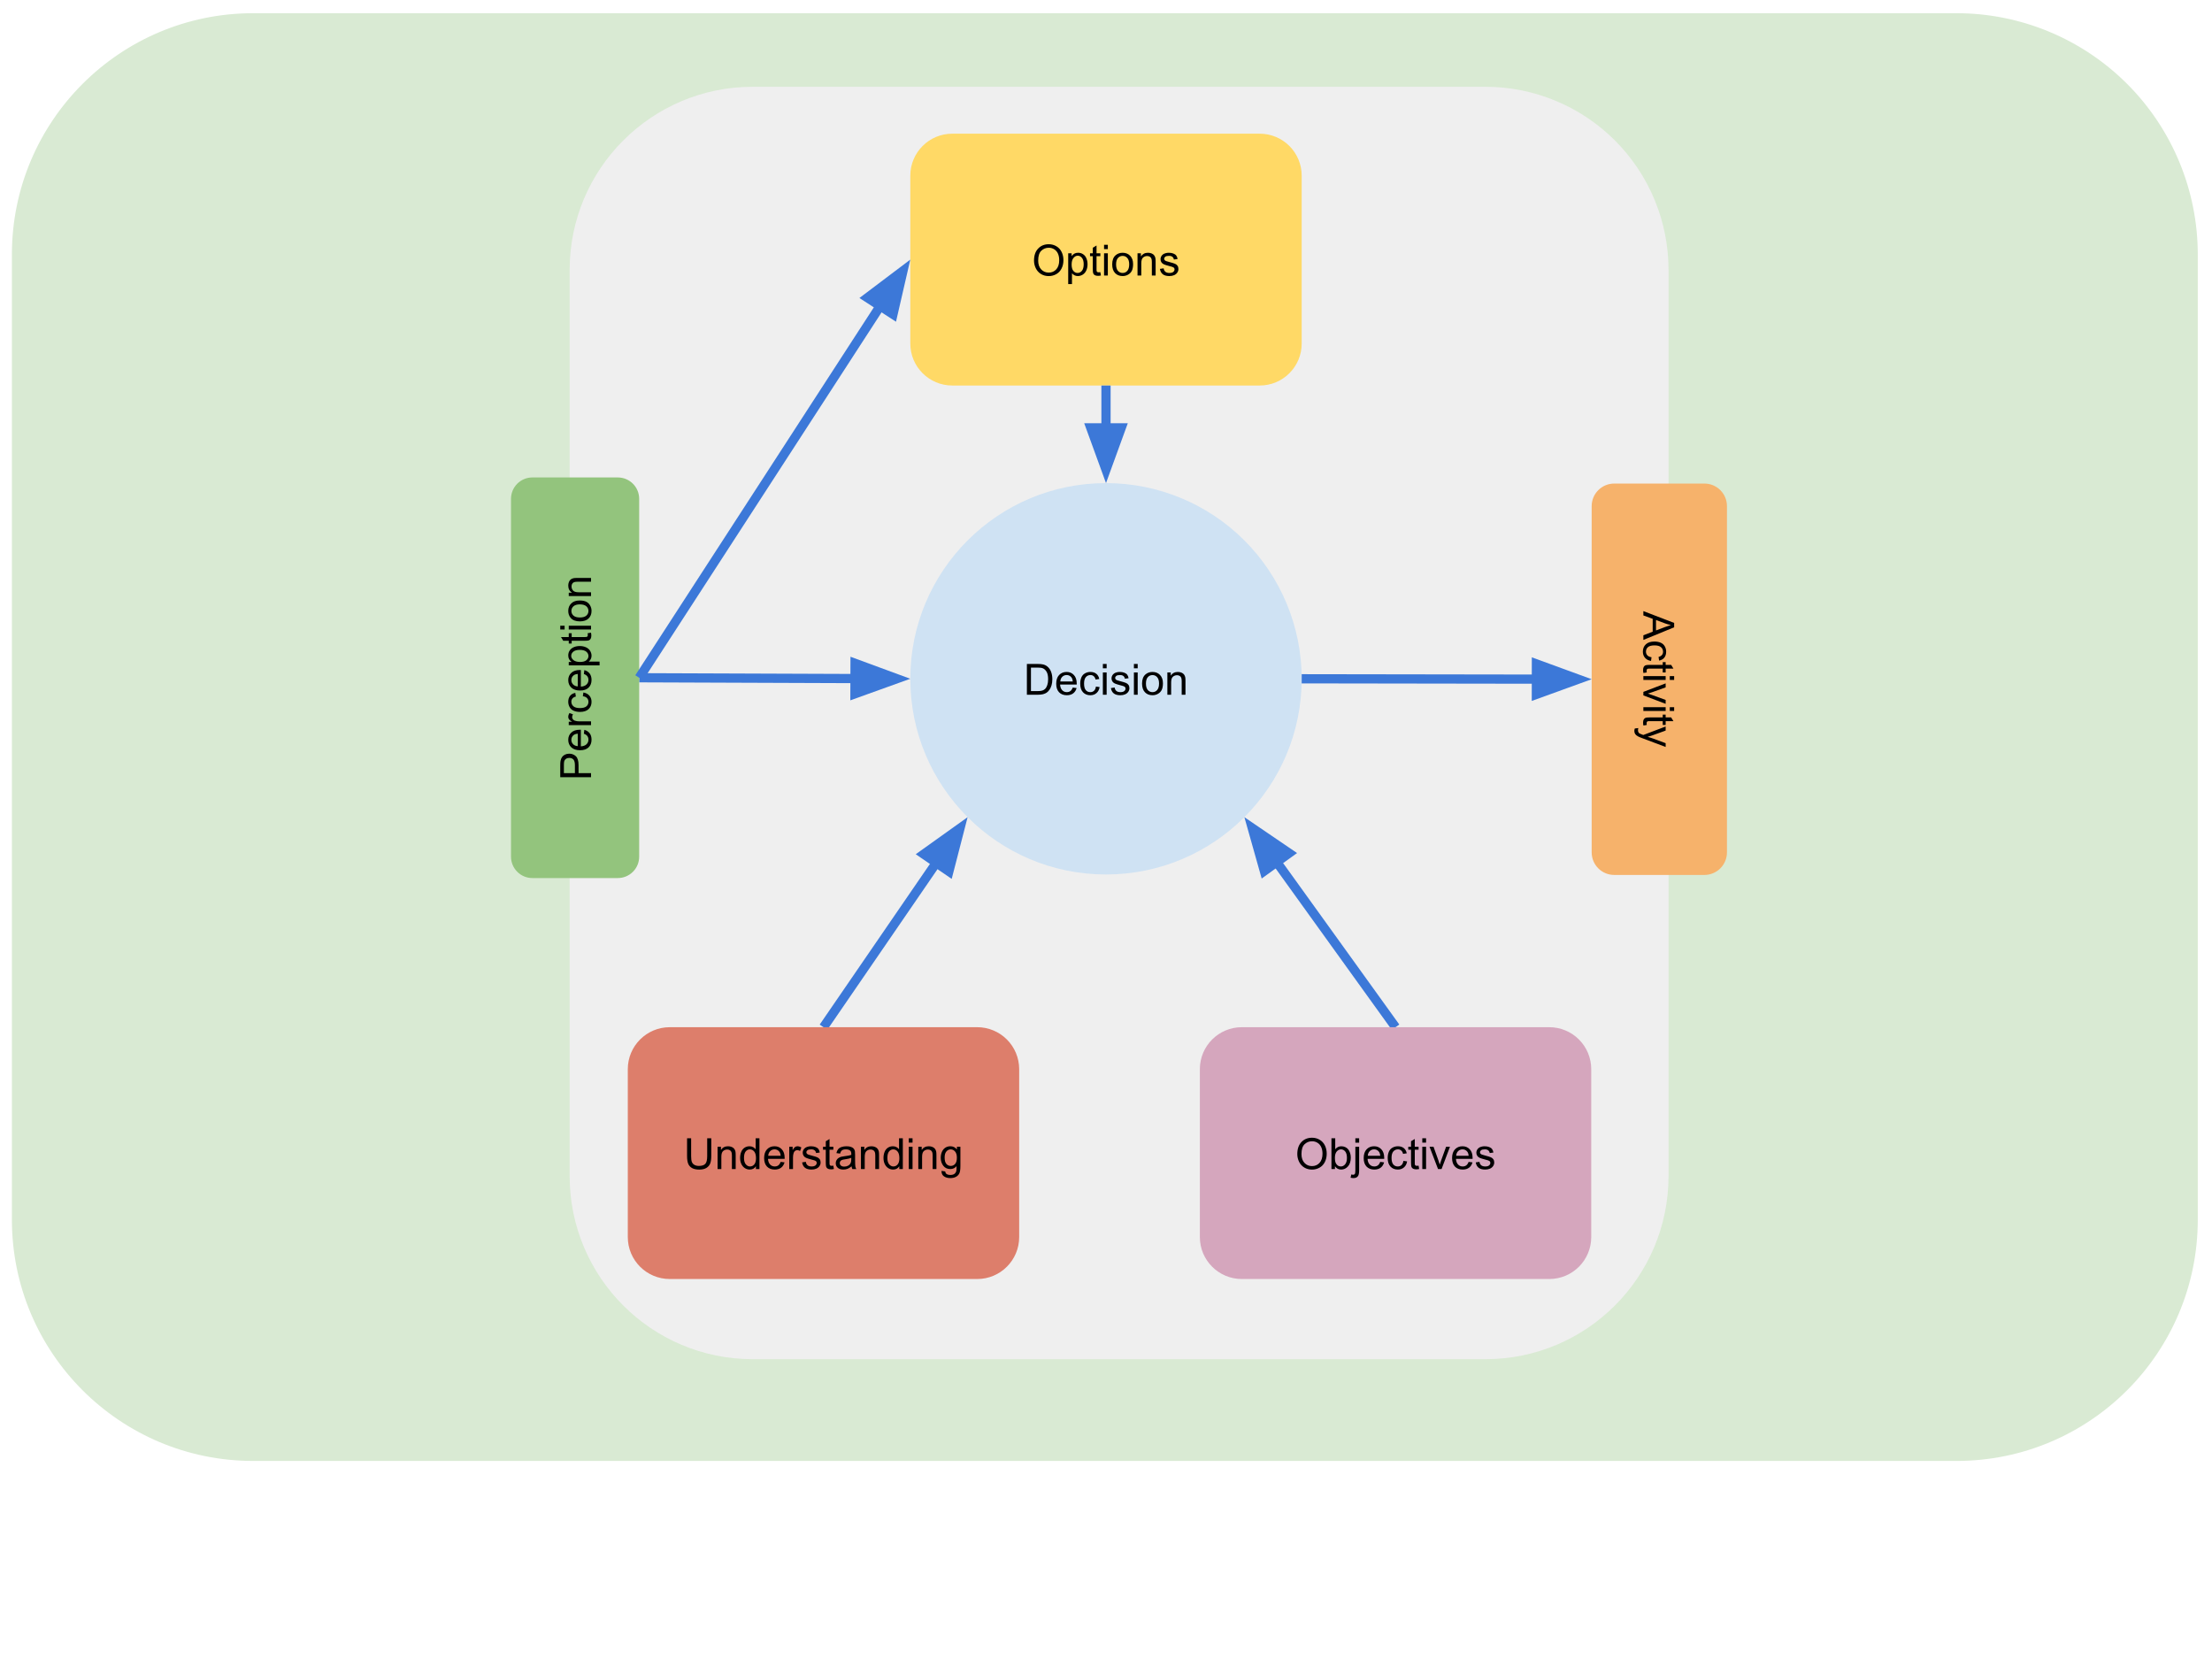
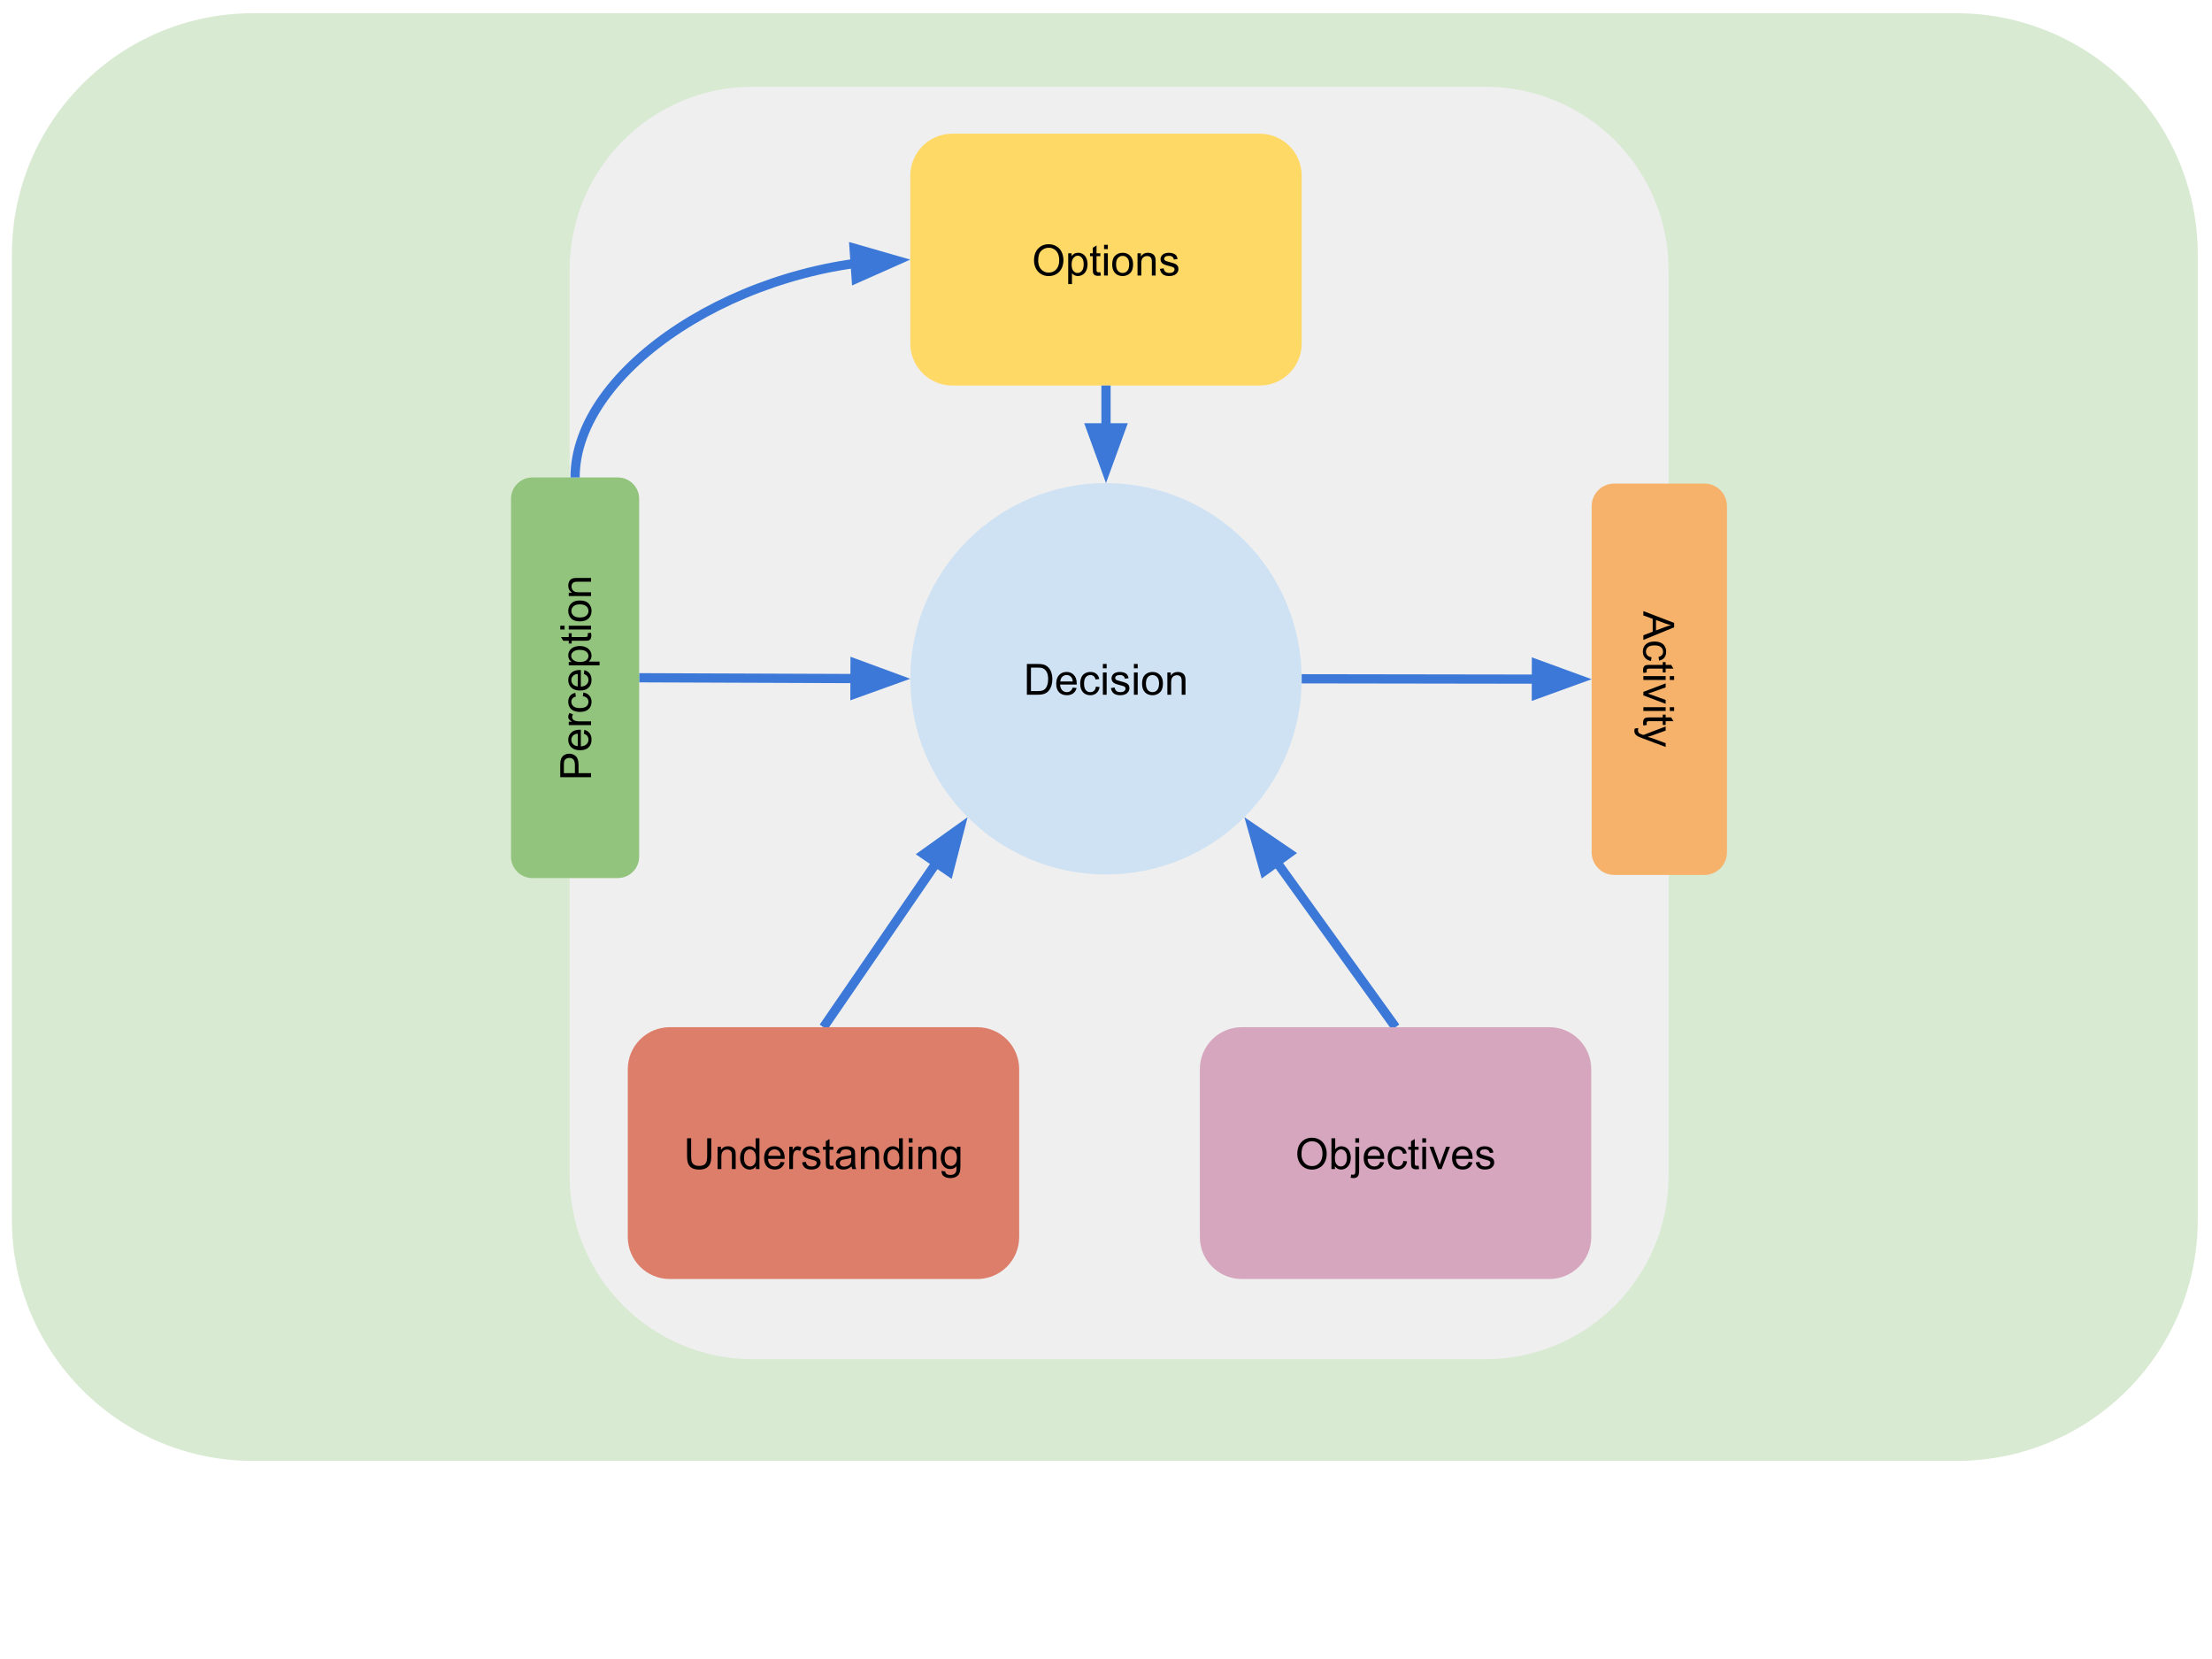
<svg xmlns="http://www.w3.org/2000/svg" version="1.1" viewBox="0.0 0.0 960.0 720.0" fill="none" stroke="none" stroke-linecap="square" stroke-miterlimit="10">
  <clipPath id="p.0">
    <path d="m0 0l960.0 0l0 720.0l-960.0 0l0 -720.0z" clip-rule="nonzero" />
  </clipPath>
  <g clip-path="url(#p.0)">
    <path fill="#000000" fill-opacity="0.0" d="m0 0l960.0 0l0 720.0l-960.0 0z" fill-rule="evenodd" />
    <path fill="#d9ead3" d="m5.165 110.451l0 0c0 -57.836 46.885 -104.721 104.721 -104.721l739.219 0c27.774 0 54.41 11.033 74.049 30.672c19.639 19.639 30.672 46.275 30.672 74.049l0 418.872c0 57.836 -46.885 104.721 -104.721 104.721l-739.219 0c-57.836 0 -104.721 -46.885 -104.721 -104.721z" fill-rule="evenodd" />
    <path fill="#efefef" d="m247.226 117.149l0 0c0 -43.9 35.588 -79.487 79.487 -79.487l317.939 0l0 0c21.081 0 41.299 8.375 56.206 23.281c14.907 14.907 23.281 35.125 23.281 56.206l0 393.246c0 43.9 -35.588 79.487 -79.487 79.487l-317.939 0c-43.9 0 -79.487 -35.588 -79.487 -79.487z" fill-rule="evenodd" />
    <path fill="#cfe2f3" d="m395.071 294.591l0 0c0 -46.905 38.024 -84.929 84.929 -84.929l0 0c22.525 0 44.127 8.948 60.054 24.875c15.927 15.927 24.875 37.529 24.875 60.054l0 0c0 46.905 -38.024 84.929 -84.929 84.929l0 0c-46.905 0 -84.929 -38.024 -84.929 -84.929z" fill-rule="evenodd" />
    <path fill="#000000" d="m445.665 301.511l0 -13.359l4.609 0q1.547 0 2.375 0.203q1.141 0.25 1.953 0.953q1.062 0.891 1.578 2.281q0.531 1.391 0.531 3.172q0 1.516 -0.359 2.703q-0.359 1.172 -0.922 1.938q-0.547 0.766 -1.203 1.219q-0.656 0.438 -1.594 0.672q-0.938 0.219 -2.141 0.219l-4.828 0zm1.766 -1.578l2.859 0q1.312 0 2.062 -0.234q0.75 -0.25 1.203 -0.703q0.625 -0.625 0.969 -1.688q0.359 -1.062 0.359 -2.578q0 -2.094 -0.688 -3.219q-0.688 -1.125 -1.672 -1.5q-0.703 -0.281 -2.281 -0.281l-2.812 0l0 10.203zm18.129 -1.531l1.688 0.203q-0.406 1.484 -1.484 2.312q-1.078 0.812 -2.766 0.812q-2.125 0 -3.375 -1.297q-1.234 -1.312 -1.234 -3.672q0 -2.453 1.25 -3.797q1.266 -1.344 3.266 -1.344q1.938 0 3.156 1.328q1.234 1.312 1.234 3.703q0 0.156 0 0.438l-7.219 0q0.094 1.594 0.906 2.453q0.812 0.844 2.016 0.844q0.906 0 1.547 -0.469q0.641 -0.484 1.016 -1.516zm-5.391 -2.656l5.406 0q-0.109 -1.219 -0.625 -1.828q-0.781 -0.953 -2.031 -0.953q-1.125 0 -1.906 0.766q-0.766 0.75 -0.844 2.016zm15.454 2.219l1.609 0.219q-0.266 1.656 -1.359 2.609q-1.078 0.938 -2.672 0.938q-1.984 0 -3.188 -1.297q-1.203 -1.297 -1.203 -3.719q0 -1.578 0.516 -2.75q0.516 -1.172 1.578 -1.75q1.062 -0.594 2.312 -0.594q1.578 0 2.578 0.797q1.0 0.797 1.281 2.266l-1.594 0.234q-0.234 -0.969 -0.812 -1.453q-0.578 -0.5 -1.391 -0.5q-1.234 0 -2.016 0.891q-0.781 0.891 -0.781 2.812q0 1.953 0.75 2.844q0.75 0.875 1.953 0.875q0.969 0 1.609 -0.594q0.656 -0.594 0.828 -1.828zm3.016 -7.922l0 -1.891l1.641 0l0 1.891l-1.641 0zm0 11.469l0 -9.672l1.641 0l0 9.672l-1.641 0zm3.489 -2.891l1.625 -0.25q0.125 0.969 0.75 1.5q0.625 0.516 1.75 0.516q1.125 0 1.672 -0.453q0.547 -0.469 0.547 -1.094q0 -0.547 -0.484 -0.875q-0.328 -0.219 -1.672 -0.547q-1.812 -0.469 -2.516 -0.797q-0.688 -0.328 -1.047 -0.906q-0.359 -0.594 -0.359 -1.312q0 -0.641 0.297 -1.188q0.297 -0.562 0.812 -0.922q0.375 -0.281 1.031 -0.469q0.672 -0.203 1.422 -0.203q1.141 0 2.0 0.328q0.859 0.328 1.266 0.891q0.422 0.562 0.578 1.5l-1.609 0.219q-0.109 -0.75 -0.641 -1.172q-0.516 -0.422 -1.469 -0.422q-1.141 0 -1.625 0.375q-0.469 0.375 -0.469 0.875q0 0.312 0.188 0.578q0.203 0.266 0.641 0.438q0.234 0.094 1.438 0.422q1.75 0.453 2.438 0.75q0.688 0.297 1.078 0.859q0.391 0.562 0.391 1.406q0 0.828 -0.484 1.547q-0.469 0.719 -1.375 1.125q-0.906 0.391 -2.047 0.391q-1.875 0 -2.875 -0.781q-0.984 -0.781 -1.25 -2.328zm9.984 -8.578l0 -1.891l1.641 0l0 1.891l-1.641 0zm0 11.469l0 -9.672l1.641 0l0 9.672l-1.641 0zm3.535 -4.844q0 -2.688 1.484 -3.969q1.25 -1.078 3.047 -1.078q2.0 0 3.266 1.312q1.266 1.297 1.266 3.609q0 1.859 -0.562 2.938q-0.562 1.062 -1.641 1.656q-1.062 0.594 -2.328 0.594q-2.031 0 -3.281 -1.297q-1.25 -1.312 -1.25 -3.766zm1.688 0q0 1.859 0.797 2.797q0.812 0.922 2.047 0.922q1.219 0 2.031 -0.922q0.812 -0.938 0.812 -2.844q0 -1.797 -0.812 -2.719q-0.812 -0.922 -2.031 -0.922q-1.234 0 -2.047 0.922q-0.797 0.906 -0.797 2.766zm9.298 4.844l0 -9.672l1.469 0l0 1.375q1.062 -1.594 3.078 -1.594q0.875 0 1.609 0.312q0.734 0.312 1.094 0.828q0.375 0.5 0.516 1.203q0.094 0.453 0.094 1.594l0 5.953l-1.641 0l0 -5.891q0 -1.0 -0.203 -1.484q-0.188 -0.5 -0.672 -0.797q-0.484 -0.297 -1.141 -0.297q-1.047 0 -1.812 0.672q-0.75 0.656 -0.75 2.516l0 5.281l-1.641 0z" fill-rule="nonzero" />
    <path fill="#000000" fill-opacity="0.0" d="m277.399 294.141l117.669 0.441" fill-rule="evenodd" />
    <path stroke="#3c78d8" stroke-width="4.0" stroke-linejoin="round" stroke-linecap="butt" d="m277.399 294.141l93.669 0.351" fill-rule="evenodd" />
    <path fill="#3c78d8" stroke="#3c78d8" stroke-width="4.0" stroke-linecap="butt" d="m371.044 301.099l18.177 -6.539l-18.128 -6.675z" fill-rule="evenodd" />
    <path fill="#000000" fill-opacity="0.0" d="m357.391 445.798l62.551 -91.15" fill-rule="evenodd" />
    <path stroke="#3c78d8" stroke-width="4.0" stroke-linejoin="round" stroke-linecap="butt" d="m357.391 445.798l48.971 -71.361" fill-rule="evenodd" />
    <path fill="#3c78d8" stroke="#3c78d8" stroke-width="4.0" stroke-linecap="butt" d="m411.81 378.175l4.824 -18.705l-15.719 11.229z" fill-rule="evenodd" />
    <path fill="#000000" fill-opacity="0.0" d="m564.929 294.591l125.858 0.189" fill-rule="evenodd" />
    <path stroke="#3c78d8" stroke-width="4.0" stroke-linejoin="round" stroke-linecap="butt" d="m564.929 294.591l101.858 0.153" fill-rule="evenodd" />
    <path fill="#3c78d8" stroke="#3c78d8" stroke-width="4.0" stroke-linecap="butt" d="m666.778 301.35l18.162 -6.58l-18.142 -6.634z" fill-rule="evenodd" />
    <path fill="#000000" fill-opacity="0.0" d="m605.664 445.798l-65.606 -91.15" fill-rule="evenodd" />
    <path stroke="#3c78d8" stroke-width="4.0" stroke-linejoin="round" stroke-linecap="butt" d="m605.664 445.798l-51.586 -71.671" fill-rule="evenodd" />
    <path fill="#3c78d8" stroke="#3c78d8" stroke-width="4.0" stroke-linecap="butt" d="m559.44 370.268l-15.967 -10.873l5.242 18.593z" fill-rule="evenodd" />
    <path fill="#dd7e6b" d="m272.462 464.014l0 0c0 -10.06 8.155 -18.216 18.216 -18.216l133.427 0c4.831 0 9.464 1.919 12.88 5.335c3.416 3.416 5.335 8.049 5.335 12.88l0 72.86c0 10.06 -8.155 18.216 -18.216 18.216l-133.427 0c-10.06 0 -18.216 -8.155 -18.216 -18.216z" fill-rule="evenodd" />
    <path fill="#000000" d="m306.92 494.004l1.766 0l0 7.719q0 2.016 -0.453 3.203q-0.453 1.188 -1.641 1.938q-1.188 0.734 -3.125 0.734q-1.875 0 -3.078 -0.641q-1.188 -0.656 -1.703 -1.875q-0.5 -1.234 -0.5 -3.359l0 -7.719l1.766 0l0 7.719q0 1.734 0.312 2.562q0.328 0.812 1.109 1.266q0.797 0.453 1.938 0.453q1.953 0 2.781 -0.891q0.828 -0.891 0.828 -3.391l0 -7.719zm4.504 13.359l0 -9.672l1.469 0l0 1.375q1.062 -1.594 3.078 -1.594q0.875 0 1.609 0.312q0.734 0.312 1.094 0.828q0.375 0.5 0.516 1.203q0.094 0.453 0.094 1.594l0 5.953l-1.641 0l0 -5.891q0 -1.0 -0.203 -1.484q-0.188 -0.5 -0.672 -0.797q-0.484 -0.297 -1.141 -0.297q-1.047 0 -1.812 0.672q-0.75 0.656 -0.75 2.516l0 5.281l-1.641 0zm16.641 0l0 -1.219q-0.906 1.438 -2.703 1.438q-1.156 0 -2.125 -0.641q-0.969 -0.641 -1.5 -1.781q-0.531 -1.141 -0.531 -2.625q0 -1.453 0.484 -2.625q0.484 -1.188 1.438 -1.812q0.969 -0.625 2.172 -0.625q0.875 0 1.547 0.375q0.688 0.359 1.109 0.953l0 -4.797l1.641 0l0 13.359l-1.531 0zm-5.172 -4.828q0 1.859 0.781 2.781q0.781 0.922 1.844 0.922q1.078 0 1.828 -0.875q0.75 -0.891 0.75 -2.688q0 -1.984 -0.766 -2.906q-0.766 -0.938 -1.891 -0.938q-1.078 0 -1.812 0.891q-0.734 0.891 -0.734 2.812zm15.907 1.719l1.688 0.203q-0.406 1.484 -1.484 2.312q-1.078 0.812 -2.766 0.812q-2.125 0 -3.375 -1.297q-1.234 -1.312 -1.234 -3.672q0 -2.453 1.25 -3.797q1.266 -1.344 3.266 -1.344q1.938 0 3.156 1.328q1.234 1.312 1.234 3.703q0 0.156 0 0.438l-7.219 0q0.094 1.594 0.906 2.453q0.812 0.844 2.016 0.844q0.906 0 1.547 -0.469q0.641 -0.484 1.016 -1.516zm-5.391 -2.656l5.406 0q-0.109 -1.219 -0.625 -1.828q-0.781 -0.953 -2.031 -0.953q-1.125 0 -1.906 0.766q-0.766 0.75 -0.844 2.016zm9.126 5.766l0 -9.672l1.469 0l0 1.469q0.562 -1.031 1.031 -1.359q0.484 -0.328 1.062 -0.328q0.828 0 1.688 0.531l-0.562 1.516q-0.609 -0.359 -1.203 -0.359q-0.547 0 -0.969 0.328q-0.422 0.328 -0.609 0.891q-0.281 0.875 -0.281 1.922l0 5.062l-1.625 0zm5.572 -2.891l1.625 -0.25q0.125 0.969 0.75 1.5q0.625 0.516 1.75 0.516q1.125 0 1.672 -0.453q0.547 -0.469 0.547 -1.094q0 -0.547 -0.484 -0.875q-0.328 -0.219 -1.672 -0.547q-1.812 -0.469 -2.516 -0.797q-0.688 -0.328 -1.047 -0.906q-0.359 -0.594 -0.359 -1.312q0 -0.641 0.297 -1.188q0.297 -0.562 0.812 -0.922q0.375 -0.281 1.031 -0.469q0.672 -0.203 1.422 -0.203q1.141 0 2.0 0.328q0.859 0.328 1.266 0.891q0.422 0.562 0.578 1.5l-1.609 0.219q-0.109 -0.75 -0.641 -1.172q-0.516 -0.422 -1.469 -0.422q-1.141 0 -1.625 0.375q-0.469 0.375 -0.469 0.875q0 0.312 0.188 0.578q0.203 0.266 0.641 0.438q0.234 0.094 1.438 0.422q1.75 0.453 2.438 0.75q0.688 0.297 1.078 0.859q0.391 0.562 0.391 1.406q0 0.828 -0.484 1.547q-0.469 0.719 -1.375 1.125q-0.906 0.391 -2.047 0.391q-1.875 0 -2.875 -0.781q-0.984 -0.781 -1.25 -2.328zm13.562 1.422l0.234 1.453q-0.688 0.141 -1.234 0.141q-0.891 0 -1.391 -0.281q-0.484 -0.281 -0.688 -0.734q-0.203 -0.469 -0.203 -1.938l0 -5.578l-1.203 0l0 -1.266l1.203 0l0 -2.391l1.625 -0.984l0 3.375l1.656 0l0 1.266l-1.656 0l0 5.672q0 0.688 0.078 0.891q0.094 0.203 0.281 0.328q0.203 0.109 0.578 0.109q0.266 0 0.719 -0.062zm7.918 0.281q-0.922 0.766 -1.766 1.094q-0.828 0.312 -1.797 0.312q-1.594 0 -2.453 -0.781q-0.859 -0.781 -0.859 -1.984q0 -0.719 0.328 -1.297q0.328 -0.594 0.844 -0.938q0.531 -0.359 1.188 -0.547q0.469 -0.125 1.453 -0.25q1.984 -0.234 2.922 -0.562q0.016 -0.344 0.016 -0.422q0 -1.0 -0.469 -1.422q-0.625 -0.547 -1.875 -0.547q-1.156 0 -1.703 0.406q-0.547 0.406 -0.812 1.422l-1.609 -0.219q0.219 -1.016 0.719 -1.641q0.5 -0.641 1.453 -0.984q0.953 -0.344 2.188 -0.344q1.25 0 2.016 0.297q0.781 0.281 1.141 0.734q0.375 0.438 0.516 1.109q0.078 0.422 0.078 1.516l0 2.188q0 2.281 0.109 2.891q0.109 0.594 0.406 1.156l-1.703 0q-0.266 -0.516 -0.328 -1.188zm-0.141 -3.672q-0.891 0.375 -2.672 0.625q-1.016 0.141 -1.438 0.328q-0.422 0.188 -0.656 0.531q-0.219 0.344 -0.219 0.781q0 0.656 0.5 1.094q0.5 0.438 1.453 0.438q0.938 0 1.672 -0.406q0.75 -0.422 1.094 -1.141q0.266 -0.562 0.266 -1.641l0 -0.609zm4.204 4.859l0 -9.672l1.469 0l0 1.375q1.062 -1.594 3.078 -1.594q0.875 0 1.609 0.312q0.734 0.312 1.094 0.828q0.375 0.5 0.516 1.203q0.094 0.453 0.094 1.594l0 5.953l-1.641 0l0 -5.891q0 -1.0 -0.203 -1.484q-0.188 -0.5 -0.672 -0.797q-0.484 -0.297 -1.141 -0.297q-1.047 0 -1.812 0.672q-0.75 0.656 -0.75 2.516l0 5.281l-1.641 0zm16.641 0l0 -1.219q-0.906 1.438 -2.703 1.438q-1.156 0 -2.125 -0.641q-0.969 -0.641 -1.5 -1.781q-0.531 -1.141 -0.531 -2.625q0 -1.453 0.484 -2.625q0.484 -1.188 1.438 -1.812q0.969 -0.625 2.172 -0.625q0.875 0 1.547 0.375q0.688 0.359 1.109 0.953l0 -4.797l1.641 0l0 13.359l-1.531 0zm-5.172 -4.828q0 1.859 0.781 2.781q0.781 0.922 1.844 0.922q1.078 0 1.828 -0.875q0.75 -0.891 0.75 -2.688q0 -1.984 -0.766 -2.906q-0.766 -0.938 -1.891 -0.938q-1.078 0 -1.812 0.891q-0.734 0.891 -0.734 2.812zm9.282 -6.641l0 -1.891l1.641 0l0 1.891l-1.641 0zm0 11.469l0 -9.672l1.641 0l0 9.672l-1.641 0zm4.145 0l0 -9.672l1.469 0l0 1.375q1.062 -1.594 3.078 -1.594q0.875 0 1.609 0.312q0.734 0.312 1.094 0.828q0.375 0.5 0.516 1.203q0.094 0.453 0.094 1.594l0 5.953l-1.641 0l0 -5.891q0 -1.0 -0.203 -1.484q-0.188 -0.5 -0.672 -0.797q-0.484 -0.297 -1.141 -0.297q-1.047 0 -1.812 0.672q-0.75 0.656 -0.75 2.516l0 5.281l-1.641 0zm10.063 0.797l1.594 0.234q0.109 0.75 0.562 1.078q0.609 0.453 1.672 0.453q1.141 0 1.75 -0.453q0.625 -0.453 0.844 -1.266q0.125 -0.5 0.109 -2.109q-1.062 1.266 -2.672 1.266q-2.0 0 -3.094 -1.438q-1.094 -1.438 -1.094 -3.453q0 -1.391 0.5 -2.562q0.516 -1.172 1.453 -1.797q0.953 -0.641 2.25 -0.641q1.703 0 2.812 1.375l0 -1.156l1.516 0l0 8.359q0 2.266 -0.469 3.203q-0.453 0.938 -1.453 1.484q-0.984 0.547 -2.453 0.547q-1.719 0 -2.797 -0.781q-1.062 -0.766 -1.031 -2.344zm1.359 -5.812q0 1.906 0.75 2.781q0.766 0.875 1.906 0.875q1.125 0 1.891 -0.859q0.766 -0.875 0.766 -2.734q0 -1.781 -0.797 -2.672q-0.781 -0.906 -1.891 -0.906q-1.094 0 -1.859 0.891q-0.766 0.875 -0.766 2.625z" fill-rule="nonzero" />
    <path fill="#d5a6bd" d="m520.735 464.014l0 0c0 -10.06 8.155 -18.216 18.216 -18.216l133.427 0c4.831 0 9.464 1.919 12.88 5.335c3.416 3.416 5.335 8.049 5.335 12.88l0 72.86c0 10.06 -8.155 18.216 -18.216 18.216l-133.427 0c-10.06 0 -18.216 -8.155 -18.216 -18.216z" fill-rule="evenodd" />
    <path fill="#000000" d="m563.022 500.864q0 -3.328 1.781 -5.203q1.781 -1.891 4.609 -1.891q1.844 0 3.328 0.891q1.484 0.875 2.266 2.469q0.781 1.578 0.781 3.578q0 2.031 -0.828 3.641q-0.812 1.594 -2.312 2.422q-1.5 0.828 -3.25 0.828q-1.875 0 -3.359 -0.906q-1.484 -0.922 -2.25 -2.5q-0.766 -1.578 -0.766 -3.328zm1.812 0.016q0 2.422 1.297 3.812q1.297 1.391 3.266 1.391q2.0 0 3.281 -1.406q1.281 -1.406 1.281 -3.984q0 -1.625 -0.547 -2.844q-0.547 -1.219 -1.609 -1.875q-1.062 -0.672 -2.375 -0.672q-1.891 0 -3.25 1.297q-1.344 1.281 -1.344 4.281zm14.527 6.484l-1.516 0l0 -13.359l1.641 0l0 4.766q1.047 -1.297 2.656 -1.297q0.891 0 1.688 0.359q0.797 0.359 1.312 1.016q0.516 0.641 0.797 1.562q0.297 0.922 0.297 1.969q0 2.484 -1.234 3.844q-1.219 1.359 -2.953 1.359q-1.703 0 -2.688 -1.438l0 1.219zm-0.016 -4.906q0 1.734 0.484 2.516q0.766 1.266 2.094 1.266q1.078 0 1.859 -0.938q0.781 -0.938 0.781 -2.781q0 -1.891 -0.75 -2.797q-0.75 -0.906 -1.828 -0.906q-1.062 0 -1.859 0.938q-0.781 0.938 -0.781 2.703zm8.876 -6.547l0 -1.906l1.641 0l0 1.906l-1.641 0zm-2.078 15.203l0.312 -1.391q0.5 0.125 0.781 0.125q0.5 0 0.734 -0.328q0.25 -0.328 0.25 -1.672l0 -10.156l1.641 0l0 10.203q0 1.781 -0.469 2.484q-0.594 0.906 -1.969 0.906q-0.656 0 -1.281 -0.172zm12.864 -6.859l1.688 0.203q-0.406 1.484 -1.484 2.312q-1.078 0.812 -2.766 0.812q-2.125 0 -3.375 -1.297q-1.234 -1.312 -1.234 -3.672q0 -2.453 1.25 -3.797q1.266 -1.344 3.266 -1.344q1.938 0 3.156 1.328q1.234 1.312 1.234 3.703q0 0.156 0 0.438l-7.219 0q0.094 1.594 0.906 2.453q0.812 0.844 2.016 0.844q0.906 0 1.547 -0.469q0.641 -0.484 1.016 -1.516zm-5.391 -2.656l5.406 0q-0.109 -1.219 -0.625 -1.828q-0.781 -0.953 -2.031 -0.953q-1.125 0 -1.906 0.766q-0.766 0.75 -0.844 2.016zm15.454 2.219l1.609 0.219q-0.266 1.656 -1.359 2.609q-1.078 0.938 -2.672 0.938q-1.984 0 -3.188 -1.297q-1.203 -1.297 -1.203 -3.719q0 -1.578 0.516 -2.75q0.516 -1.172 1.578 -1.75q1.062 -0.594 2.312 -0.594q1.578 0 2.578 0.797q1.0 0.797 1.281 2.266l-1.594 0.234q-0.234 -0.969 -0.812 -1.453q-0.578 -0.5 -1.391 -0.5q-1.234 0 -2.016 0.891q-0.781 0.891 -0.781 2.812q0 1.953 0.75 2.844q0.75 0.875 1.953 0.875q0.969 0 1.609 -0.594q0.656 -0.594 0.828 -1.828zm6.594 2.078l0.234 1.453q-0.688 0.141 -1.234 0.141q-0.891 0 -1.391 -0.281q-0.484 -0.281 -0.688 -0.734q-0.203 -0.469 -0.203 -1.938l0 -5.578l-1.203 0l0 -1.266l1.203 0l0 -2.391l1.625 -0.984l0 3.375l1.656 0l0 1.266l-1.656 0l0 5.672q0 0.688 0.078 0.891q0.094 0.203 0.281 0.328q0.203 0.109 0.578 0.109q0.266 0 0.719 -0.062zm1.605 -10.0l0 -1.891l1.641 0l0 1.891l-1.641 0zm0 11.469l0 -9.672l1.641 0l0 9.672l-1.641 0zm6.832 0l-3.688 -9.672l1.734 0l2.078 5.797q0.328 0.938 0.625 1.938q0.203 -0.766 0.609 -1.828l2.141 -5.906l1.688 0l-3.656 9.672l-1.531 0zm13.266 -3.109l1.688 0.203q-0.406 1.484 -1.484 2.312q-1.078 0.812 -2.766 0.812q-2.125 0 -3.375 -1.297q-1.234 -1.312 -1.234 -3.672q0 -2.453 1.25 -3.797q1.266 -1.344 3.266 -1.344q1.938 0 3.156 1.328q1.234 1.312 1.234 3.703q0 0.156 0 0.438l-7.219 0q0.094 1.594 0.906 2.453q0.812 0.844 2.016 0.844q0.906 0 1.547 -0.469q0.641 -0.484 1.016 -1.516zm-5.391 -2.656l5.406 0q-0.109 -1.219 -0.625 -1.828q-0.781 -0.953 -2.031 -0.953q-1.125 0 -1.906 0.766q-0.766 0.75 -0.844 2.016zm8.485 2.875l1.625 -0.25q0.125 0.969 0.75 1.5q0.625 0.516 1.75 0.516q1.125 0 1.672 -0.453q0.547 -0.469 0.547 -1.094q0 -0.547 -0.484 -0.875q-0.328 -0.219 -1.672 -0.547q-1.812 -0.469 -2.516 -0.797q-0.688 -0.328 -1.047 -0.906q-0.359 -0.594 -0.359 -1.312q0 -0.641 0.297 -1.188q0.297 -0.562 0.812 -0.922q0.375 -0.281 1.031 -0.469q0.672 -0.203 1.422 -0.203q1.141 0 2.0 0.328q0.859 0.328 1.266 0.891q0.422 0.562 0.578 1.5l-1.609 0.219q-0.109 -0.75 -0.641 -1.172q-0.516 -0.422 -1.469 -0.422q-1.141 0 -1.625 0.375q-0.469 0.375 -0.469 0.875q0 0.312 0.188 0.578q0.203 0.266 0.641 0.438q0.234 0.094 1.438 0.422q1.75 0.453 2.438 0.75q0.688 0.297 1.078 0.859q0.391 0.562 0.391 1.406q0 0.828 -0.484 1.547q-0.469 0.719 -1.375 1.125q-0.906 0.391 -2.047 0.391q-1.875 0 -2.875 -0.781q-0.984 -0.781 -1.25 -2.328z" fill-rule="nonzero" />
    <path fill="#f6b26b" d="m739.706 209.863l0 0c5.404 0 9.785 4.381 9.785 9.785l0 150.288c0 2.595 -1.031 5.084 -2.866 6.919c-1.835 1.835 -4.324 2.866 -6.919 2.866l-39.139 0c-5.404 0 -9.785 -4.381 -9.785 -9.785l0 -150.288c0 -5.404 4.381 -9.785 9.785 -9.785z" fill-rule="evenodd" />
    <path fill="#000000" d="m713.216 265.219l13.359 5.125l0 1.906l-13.359 5.469l0 -2.016l4.047 -1.547l0 -5.594l-4.047 -1.469l0 -1.875zm5.484 3.859l0 4.531l3.703 -1.406q1.688 -0.625 2.766 -0.938q-1.281 -0.266 -2.547 -0.719l-3.922 -1.469zm-1.938 16.162l-0.219 1.609q-1.656 -0.266 -2.609 -1.359q-0.938 -1.078 -0.938 -2.672q0 -1.984 1.297 -3.188q1.297 -1.203 3.719 -1.203q1.578 0 2.75 0.516q1.172 0.516 1.75 1.578q0.594 1.062 0.594 2.312q0 1.578 -0.797 2.578q-0.797 1.0 -2.266 1.281l-0.234 -1.594q0.969 -0.234 1.453 -0.812q0.5 -0.578 0.5 -1.391q0 -1.234 -0.891 -2.016q-0.891 -0.781 -2.812 -0.781q-1.953 0 -2.844 0.75q-0.875 0.75 -0.875 1.953q0 0.969 0.594 1.609q0.594 0.656 1.828 0.828zm-2.078 6.594l-1.453 0.234q-0.141 -0.688 -0.141 -1.234q0 -0.891 0.281 -1.391q0.281 -0.484 0.734 -0.688q0.469 -0.203 1.938 -0.203l5.578 0l0 -1.203l1.266 0l0 1.203l2.391 0l0.984 1.625l-3.375 0l0 1.656l-1.266 0l0 -1.656l-5.672 0q-0.688 0 -0.891 0.078q-0.203 0.094 -0.328 0.281q-0.109 0.203 -0.109 0.578q0 0.266 0.062 0.719zm10.0 1.605l1.891 0l0 1.641l-1.891 0l0 -1.641zm-11.469 0l9.672 0l0 1.641l-9.672 0l0 -1.641zm0 6.832l9.672 -3.688l0 1.734l-5.797 2.078q-0.938 0.328 -1.938 0.625q0.766 0.203 1.828 0.609l5.906 2.141l0 1.688l-9.672 -3.656l0 -1.531zm11.469 6.641l1.891 0l0 1.641l-1.891 0l0 -1.641zm-11.469 0l9.672 0l0 1.641l-9.672 0l0 -1.641zm1.469 7.723l-1.453 0.234q-0.141 -0.688 -0.141 -1.234q0 -0.891 0.281 -1.391q0.281 -0.484 0.734 -0.688q0.469 -0.203 1.938 -0.203l5.578 0l0 -1.203l1.266 0l0 1.203l2.391 0l0.984 1.625l-3.375 0l0 1.656l-1.266 0l0 -1.656l-5.672 0q-0.688 0 -0.891 0.078q-0.203 0.094 -0.328 0.281q-0.109 0.203 -0.109 0.578q0 0.266 0.062 0.719zm-5.188 1.527l1.531 -0.188q-0.141 0.547 -0.141 0.938q0 0.547 0.188 0.875q0.172 0.328 0.5 0.547q0.25 0.156 1.219 0.5q0.141 0.047 0.406 0.141l9.688 -3.672l0 1.766l-5.594 2.016q-1.078 0.391 -2.25 0.703q1.125 0.281 2.203 0.672l5.641 2.078l0 1.641l-9.828 -3.688q-1.609 -0.594 -2.203 -0.922q-0.812 -0.438 -1.188 -1.0q-0.375 -0.562 -0.375 -1.344q0 -0.484 0.203 -1.062z" fill-rule="nonzero" />
    <path fill="#93c47d" d="m231.047 381.07l0 0c-5.12 0 -9.271 -4.151 -9.271 -9.271l0 -155.317c0 -2.459 0.977 -4.817 2.715 -6.555c1.739 -1.739 4.097 -2.715 6.555 -2.715l37.081 0c5.12 0 9.271 4.151 9.271 9.271l0 155.317c0 5.12 -4.151 9.271 -9.271 9.271z" fill-rule="evenodd" />
    <path fill="#000000" d="m256.508 337.299l-13.359 0l0 -5.047q0 -1.328 0.125 -2.031q0.172 -0.969 0.641 -1.641q0.453 -0.672 1.281 -1.078q0.828 -0.406 1.828 -0.406q1.703 0 2.891 1.094q1.172 1.078 1.172 3.922l0 3.422l5.422 0l0 1.766zm-7 -1.766l0 -3.453q0 -1.719 -0.641 -2.438q-0.641 -0.719 -1.797 -0.719q-0.844 0 -1.438 0.422q-0.594 0.422 -0.781 1.125q-0.125 0.438 -0.125 1.641l0 3.422l4.781 0zm3.891 -17.1l0.203 -1.688q1.484 0.406 2.312 1.484q0.813 1.078 0.813 2.766q0 2.125 -1.297 3.375q-1.312 1.234 -3.672 1.234q-2.453 0 -3.797 -1.25q-1.344 -1.266 -1.344 -3.266q0 -1.938 1.328 -3.156q1.312 -1.234 3.703 -1.234q0.156 0 0.438 0l0 7.219q1.594 -0.094 2.453 -0.906q0.844 -0.812 0.844 -2.016q0 -0.906 -0.469 -1.547q-0.484 -0.641 -1.516 -1.016zm-2.656 5.391l0 -5.406q-1.219 0.109 -1.828 0.625q-0.953 0.781 -0.953 2.031q0 1.125 0.766 1.906q0.75 0.766 2.016 0.844zm5.766 -9.126l-9.672 0l0 -1.469l1.469 0q-1.031 -0.562 -1.359 -1.031q-0.328 -0.484 -0.328 -1.062q0 -0.828 0.531 -1.688l1.516 0.562q-0.359 0.609 -0.359 1.203q0 0.547 0.328 0.969q0.328 0.422 0.891 0.609q0.875 0.281 1.922 0.281l5.063 0l0 1.625zm-3.547 -12.541l0.219 -1.609q1.656 0.266 2.609 1.359q0.938 1.078 0.938 2.672q0 1.984 -1.297 3.188q-1.297 1.203 -3.719 1.203q-1.578 0 -2.75 -0.516q-1.172 -0.516 -1.75 -1.578q-0.594 -1.062 -0.594 -2.312q0 -1.578 0.797 -2.578q0.797 -1.0 2.266 -1.281l0.234 1.594q-0.969 0.234 -1.453 0.812q-0.5 0.578 -0.5 1.391q0 1.234 0.891 2.016q0.891 0.781 2.812 0.781q1.953 0 2.844 -0.75q0.875 -0.75 0.875 -1.953q0 -0.969 -0.594 -1.609q-0.594 -0.656 -1.828 -0.828zm0.438 -9.641l0.203 -1.688q1.484 0.406 2.312 1.484q0.813 1.078 0.813 2.766q0 2.125 -1.297 3.375q-1.312 1.234 -3.672 1.234q-2.453 0 -3.797 -1.25q-1.344 -1.266 -1.344 -3.266q0 -1.938 1.328 -3.156q1.312 -1.234 3.703 -1.234q0.156 0 0.438 0l0 7.219q1.594 -0.094 2.453 -0.906q0.844 -0.812 0.844 -2.016q0 -0.906 -0.469 -1.547q-0.484 -0.641 -1.516 -1.016zm-2.656 5.391l0 -5.406q-1.219 0.109 -1.828 0.625q-0.953 0.781 -0.953 2.031q0 1.125 0.766 1.906q0.75 0.766 2.016 0.844zm9.469 -9.141l-13.375 0l0 -1.484l1.25 0q-0.734 -0.531 -1.094 -1.188q-0.375 -0.672 -0.375 -1.625q0 -1.234 0.641 -2.172q0.625 -0.953 1.797 -1.438q1.156 -0.484 2.547 -0.484q1.484 0 2.672 0.531q1.188 0.531 1.828 1.547q0.625 1.016 0.625 2.141q0 0.812 -0.344 1.469q-0.344 0.656 -0.875 1.062l4.703 0l0 1.641zm-8.484 -1.484q1.859 0 2.766 -0.75q0.891 -0.766 0.891 -1.828q0 -1.094 -0.922 -1.875q-0.938 -0.781 -2.875 -0.781q-1.844 0 -2.766 0.766q-0.922 0.75 -0.922 1.812q0 1.047 0.984 1.859q0.969 0.797 2.844 0.797zm3.312 -12.469l1.453 -0.234q0.141 0.688 0.141 1.234q0 0.891 -0.281 1.391q-0.281 0.484 -0.734 0.688q-0.469 0.203 -1.938 0.203l-5.578 0l0 1.203l-1.266 0l0 -1.203l-2.391 0l-0.984 -1.625l3.375 0l0 -1.656l1.266 0l0 1.656l5.672 0q0.688 0 0.891 -0.078q0.203 -0.094 0.328 -0.281q0.109 -0.203 0.109 -0.578q0 -0.266 -0.062 -0.719zm-10.0 -1.605l-1.891 0l0 -1.641l1.891 0l0 1.641zm11.469 0l-9.672 0l0 -1.641l9.672 0l0 1.641zm-4.844 -3.535q-2.688 0 -3.969 -1.484q-1.078 -1.25 -1.078 -3.047q0 -2.0 1.312 -3.266q1.297 -1.266 3.609 -1.266q1.859 0 2.938 0.562q1.062 0.562 1.656 1.641q0.594 1.062 0.594 2.328q0 2.031 -1.297 3.281q-1.312 1.25 -3.766 1.25zm0 -1.688q1.859 0 2.797 -0.797q0.922 -0.812 0.922 -2.047q0 -1.219 -0.922 -2.031q-0.938 -0.812 -2.844 -0.812q-1.797 0 -2.719 0.812q-0.922 0.812 -0.922 2.031q0 1.234 0.922 2.047q0.906 0.797 2.766 0.797zm4.844 -9.298l-9.672 0l0 -1.469l1.375 0q-1.594 -1.062 -1.594 -3.078q0 -0.875 0.312 -1.609q0.312 -0.734 0.828 -1.094q0.5 -0.375 1.203 -0.516q0.453 -0.094 1.594 -0.094l5.953 0l0 1.641l-5.891 0q-1.0 0 -1.484 0.203q-0.5 0.188 -0.797 0.672q-0.297 0.484 -0.297 1.141q0 1.047 0.672 1.812q0.656 0.75 2.516 0.75l5.281 0l0 1.641z" fill-rule="nonzero" />
    <path fill="#ffd966" d="m395.071 76.237l0 0c0 -10.06 8.155 -18.216 18.216 -18.216l133.427 0c4.831 0 9.464 1.919 12.88 5.335c3.416 3.416 5.335 8.049 5.335 12.88l0 72.86c0 10.06 -8.155 18.216 -18.216 18.216l-133.427 0c-10.06 0 -18.216 -8.155 -18.216 -18.216z" fill-rule="evenodd" />
    <path fill="#000000" d="m448.759 113.087q0 -3.328 1.781 -5.203q1.781 -1.891 4.609 -1.891q1.844 0 3.328 0.891q1.484 0.875 2.266 2.469q0.781 1.578 0.781 3.578q0 2.031 -0.828 3.641q-0.812 1.594 -2.312 2.422q-1.5 0.828 -3.25 0.828q-1.875 0 -3.359 -0.906q-1.484 -0.922 -2.25 -2.5q-0.766 -1.578 -0.766 -3.328zm1.812 0.016q0 2.422 1.297 3.812q1.297 1.391 3.266 1.391q2.0 0 3.281 -1.406q1.281 -1.406 1.281 -3.984q0 -1.625 -0.547 -2.844q-0.547 -1.219 -1.609 -1.875q-1.062 -0.672 -2.375 -0.672q-1.891 0 -3.25 1.297q-1.344 1.281 -1.344 4.281zm13.027 10.188l0 -13.375l1.484 0l0 1.25q0.531 -0.734 1.188 -1.094q0.672 -0.375 1.625 -0.375q1.234 0 2.172 0.641q0.953 0.625 1.438 1.797q0.484 1.156 0.484 2.547q0 1.484 -0.531 2.672q-0.531 1.188 -1.547 1.828q-1.016 0.625 -2.141 0.625q-0.812 0 -1.469 -0.344q-0.656 -0.344 -1.062 -0.875l0 4.703l-1.641 0zm1.484 -8.484q0 1.859 0.75 2.766q0.766 0.891 1.828 0.891q1.094 0 1.875 -0.922q0.781 -0.938 0.781 -2.875q0 -1.844 -0.766 -2.766q-0.75 -0.922 -1.812 -0.922q-1.047 0 -1.859 0.984q-0.797 0.969 -0.797 2.844zm12.469 3.312l0.234 1.453q-0.688 0.141 -1.234 0.141q-0.891 0 -1.391 -0.281q-0.484 -0.281 -0.688 -0.734q-0.203 -0.469 -0.203 -1.938l0 -5.578l-1.203 0l0 -1.266l1.203 0l0 -2.391l1.625 -0.984l0 3.375l1.656 0l0 1.266l-1.656 0l0 5.672q0 0.688 0.078 0.891q0.094 0.203 0.281 0.328q0.203 0.109 0.578 0.109q0.266 0 0.719 -0.062zm1.605 -10.0l0 -1.891l1.641 0l0 1.891l-1.641 0zm0 11.469l0 -9.672l1.641 0l0 9.672l-1.641 0zm3.535 -4.844q0 -2.688 1.484 -3.969q1.25 -1.078 3.047 -1.078q2.0 0 3.266 1.312q1.266 1.297 1.266 3.609q0 1.859 -0.562 2.938q-0.562 1.062 -1.641 1.656q-1.062 0.594 -2.328 0.594q-2.031 0 -3.281 -1.297q-1.25 -1.312 -1.25 -3.766zm1.688 0q0 1.859 0.797 2.797q0.812 0.922 2.047 0.922q1.219 0 2.031 -0.922q0.812 -0.938 0.812 -2.844q0 -1.797 -0.812 -2.719q-0.812 -0.922 -2.031 -0.922q-1.234 0 -2.047 0.922q-0.797 0.906 -0.797 2.766zm9.298 4.844l0 -9.672l1.469 0l0 1.375q1.062 -1.594 3.078 -1.594q0.875 0 1.609 0.312q0.734 0.312 1.094 0.828q0.375 0.5 0.516 1.203q0.094 0.453 0.094 1.594l0 5.953l-1.641 0l0 -5.891q0 -1.0 -0.203 -1.484q-0.188 -0.5 -0.672 -0.797q-0.484 -0.297 -1.141 -0.297q-1.047 0 -1.812 0.672q-0.75 0.656 -0.75 2.516l0 5.281l-1.641 0zm9.719 -2.891l1.625 -0.25q0.125 0.969 0.75 1.5q0.625 0.516 1.75 0.516q1.125 0 1.672 -0.453q0.547 -0.469 0.547 -1.094q0 -0.547 -0.484 -0.875q-0.328 -0.219 -1.672 -0.547q-1.812 -0.469 -2.516 -0.797q-0.688 -0.328 -1.047 -0.906q-0.359 -0.594 -0.359 -1.312q0 -0.641 0.297 -1.188q0.297 -0.562 0.812 -0.922q0.375 -0.281 1.031 -0.469q0.672 -0.203 1.422 -0.203q1.141 0 2.0 0.328q0.859 0.328 1.266 0.891q0.422 0.562 0.578 1.5l-1.609 0.219q-0.109 -0.75 -0.641 -1.172q-0.516 -0.422 -1.469 -0.422q-1.141 0 -1.625 0.375q-0.469 0.375 -0.469 0.875q0 0.312 0.188 0.578q0.203 0.266 0.641 0.438q0.234 0.094 1.438 0.422q1.75 0.453 2.438 0.75q0.688 0.297 1.078 0.859q0.391 0.562 0.391 1.406q0 0.828 -0.484 1.547q-0.469 0.719 -1.375 1.125q-0.906 0.391 -2.047 0.391q-1.875 0 -2.875 -0.781q-0.984 -0.781 -1.25 -2.328z" fill-rule="nonzero" />
-     <path fill="#000000" fill-opacity="0.0" d="m277.399 294.141l117.669 -181.48" fill-rule="evenodd" />
-     <path stroke="#3c78d8" stroke-width="4.0" stroke-linejoin="round" stroke-linecap="butt" d="m277.399 294.141l104.612 -161.343" fill-rule="evenodd" />
-     <path fill="#3c78d8" stroke="#3c78d8" stroke-width="4.0" stroke-linecap="butt" d="m387.555 136.393l4.332 -18.825l-15.419 11.637z" fill-rule="evenodd" />
    <path fill="#000000" fill-opacity="0.0" d="m480.0 167.312l0 42.362" fill-rule="evenodd" />
    <path stroke="#3c78d8" stroke-width="4.0" stroke-linejoin="round" stroke-linecap="butt" d="m480.0 167.312l0 18.362" fill-rule="evenodd" />
    <path fill="#3c78d8" stroke="#3c78d8" stroke-width="4.0" stroke-linecap="butt" d="m473.393 185.675l6.607 18.152l6.607 -18.152z" fill-rule="evenodd" />
+     <path fill="#000000" fill-opacity="0.0" d="m249.588 207.212c0 -47.276 72.74 -94.551 145.48 -94.551" fill-rule="evenodd" />
+     <path stroke="#3c78d8" stroke-width="4.0" stroke-linejoin="round" stroke-linecap="butt" d="m249.588 207.212c0 -23.638 18.185 -47.276 45.463 -65.004c13.639 -8.864 29.551 -16.251 46.599 -21.422c8.524 -2.585 17.333 -4.617 26.283 -6.002c0.559 -0.087 1.119 -0.171 1.68 -0.252l1.513 -0.213" fill-rule="evenodd" />
+     <path fill="#3c78d8" stroke="#3c78d8" stroke-width="4.0" stroke-linecap="butt" d="m371.582 120.911l17.652 -7.846l-18.566 -5.337z" fill-rule="evenodd" />
  </g>
</svg>
